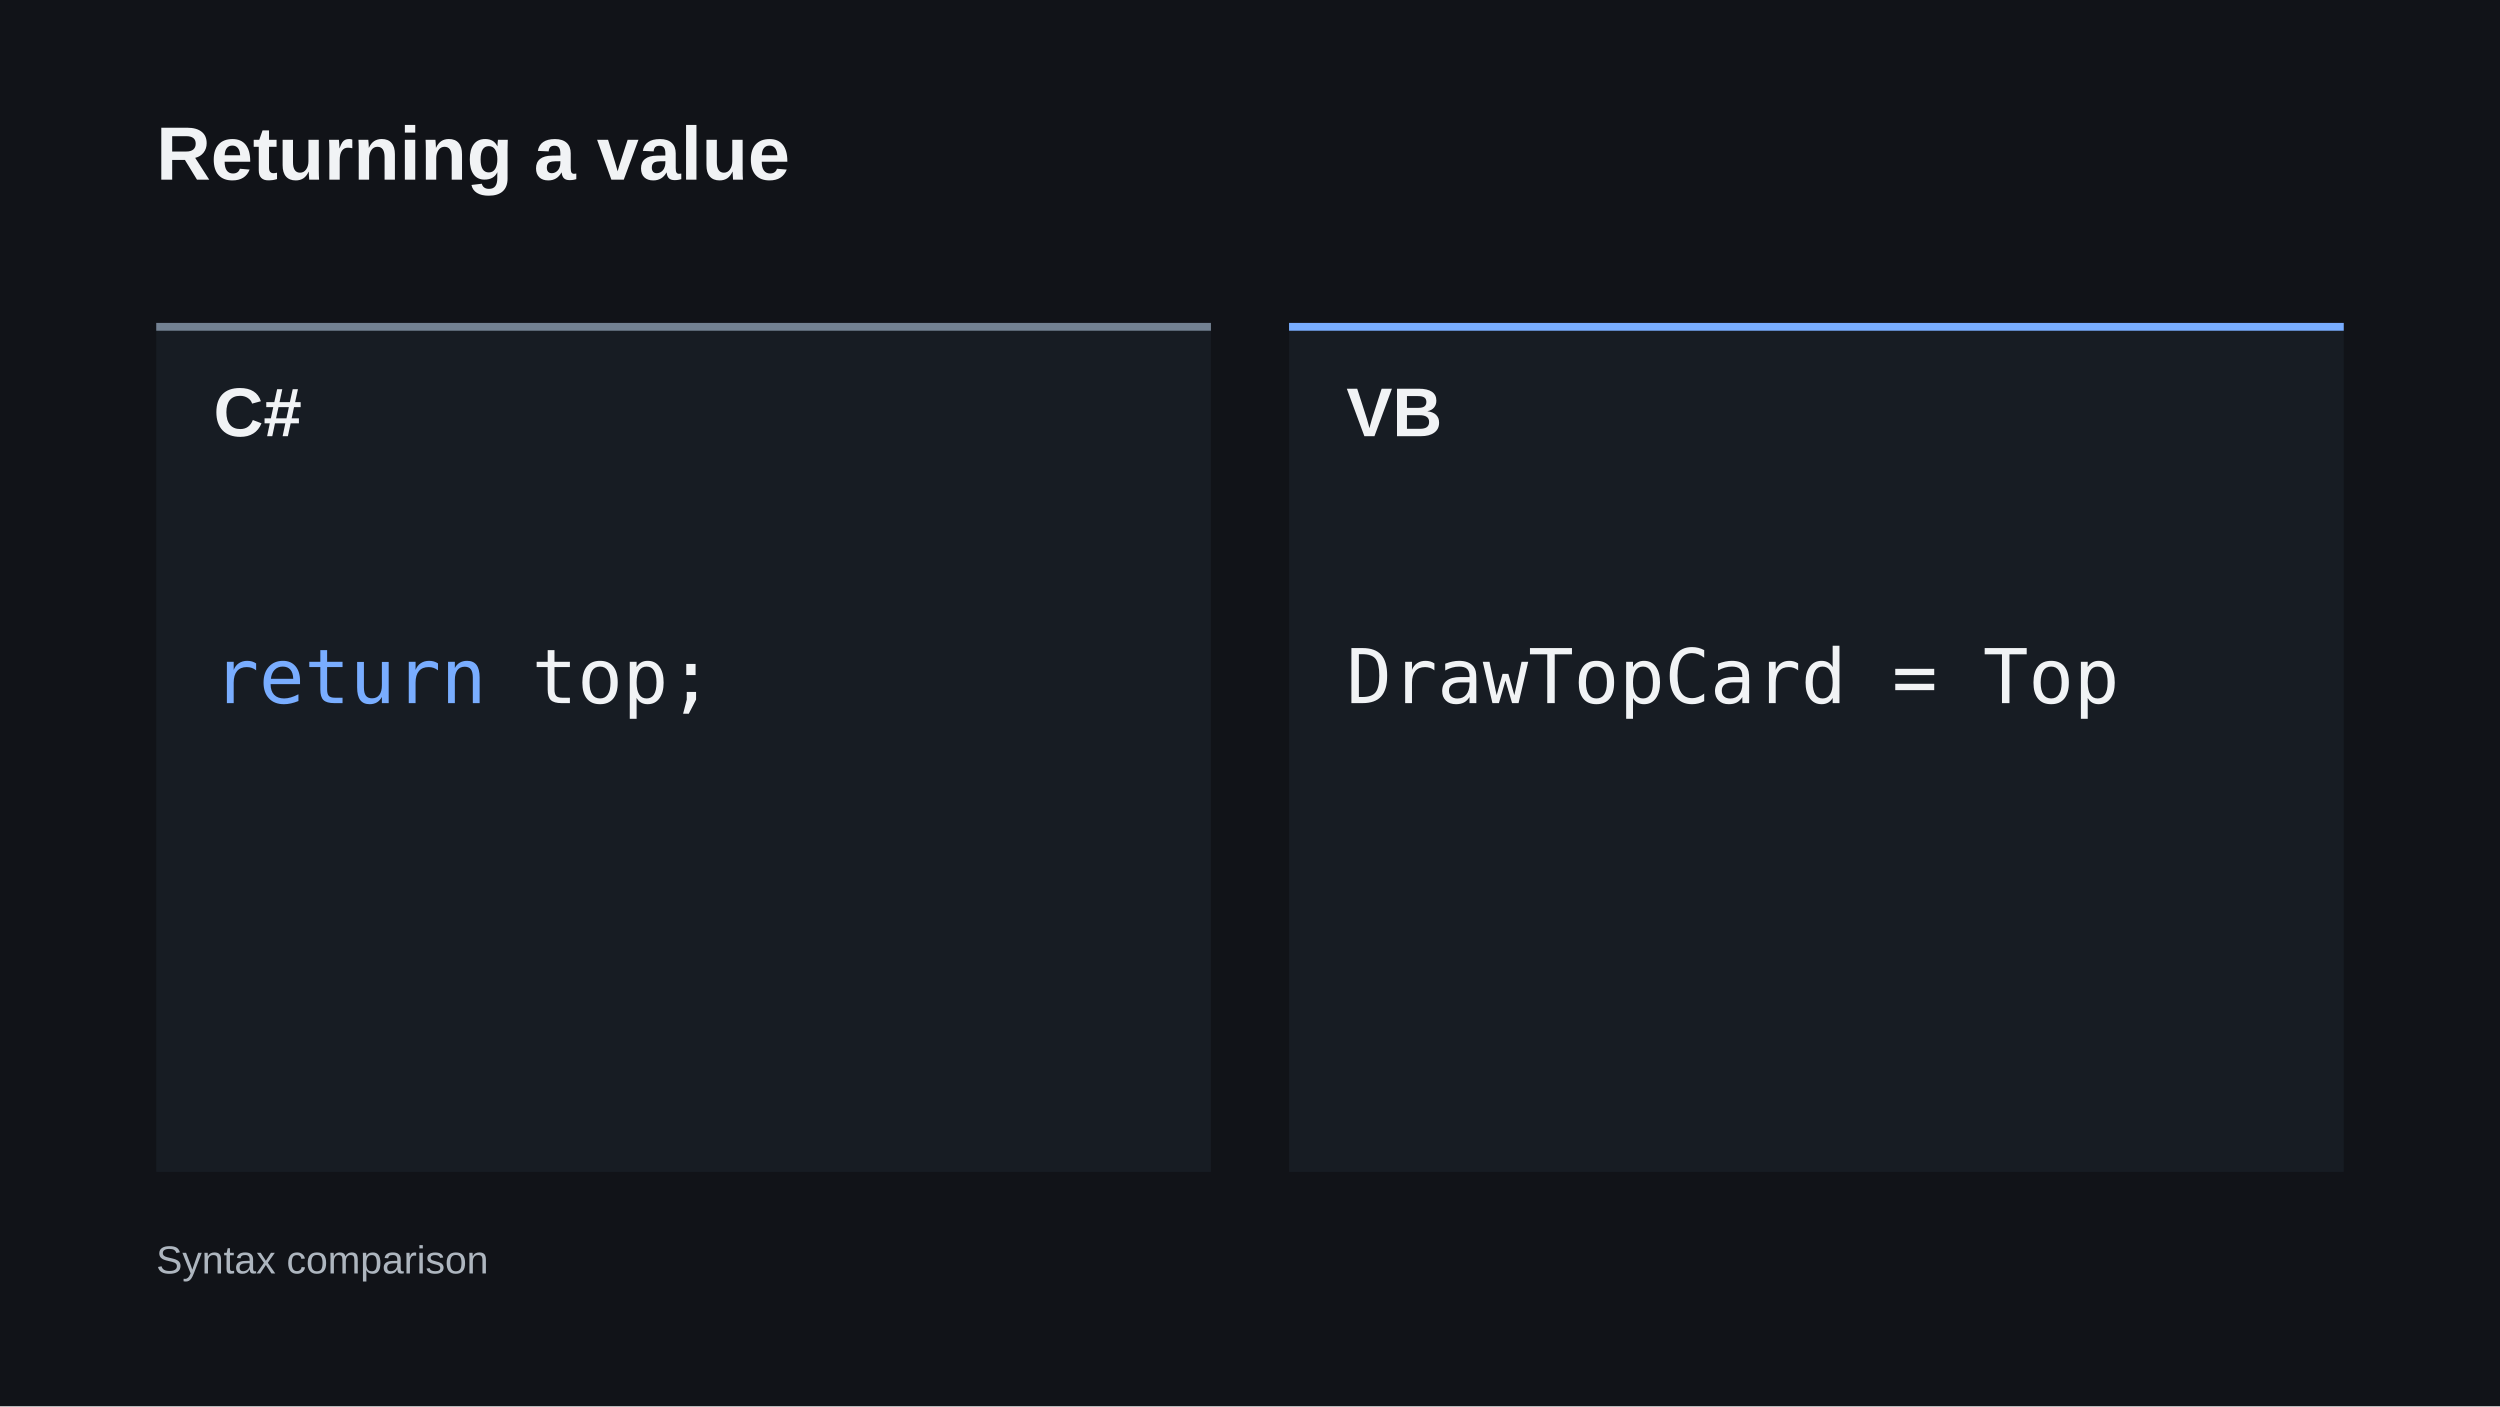
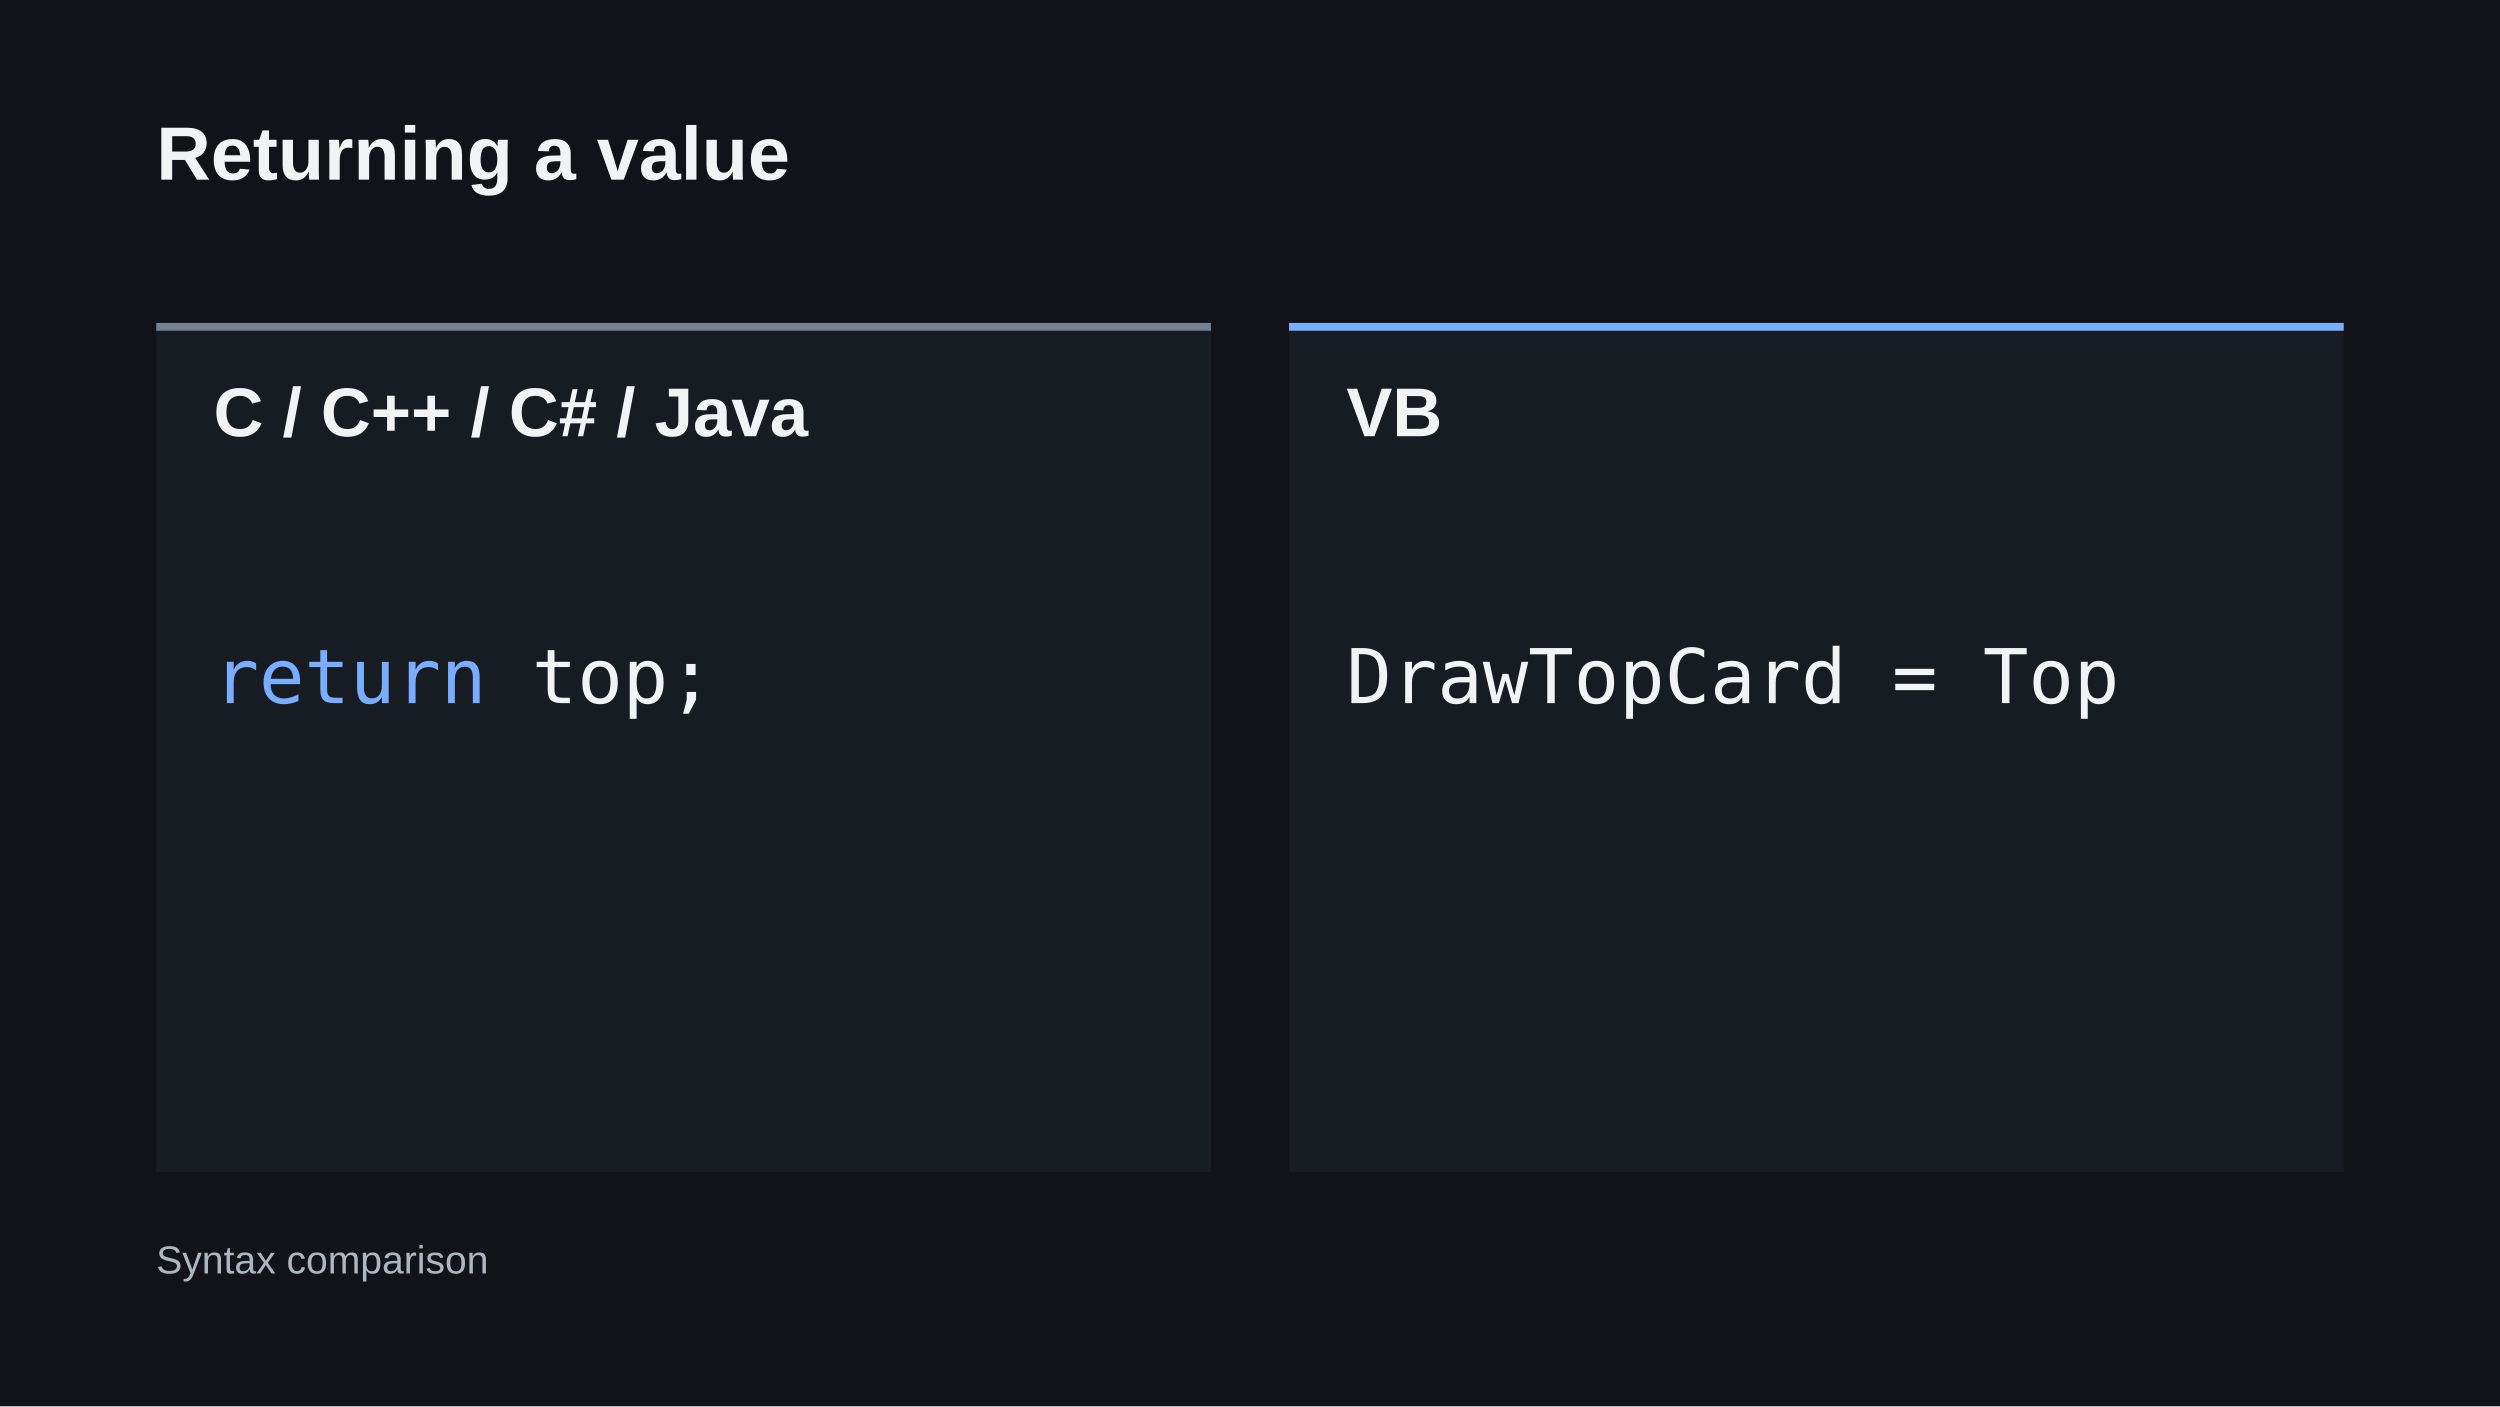
<svg xmlns="http://www.w3.org/2000/svg" width="1920" height="1080" viewBox="0 0 1920 1080" role="img">
  <defs>
    <pattern id="back" width="12" height="12" patternUnits="userSpaceOnUse">
      <path d="M0 6L6 0L12 6L6 12Z" fill="none" stroke="#8fa1c5" stroke-width="1" />
    </pattern>
    <pattern id="felt" width="10" height="10" patternUnits="userSpaceOnUse">
      <path d="M1 2h1M6 7h1" stroke="#ffffff" stroke-opacity=".035" />
    </pattern>
  </defs>
  <rect x="0.00" y="0.00" width="1920.00" height="1080.00" rx="0" fill="#111318" />
  <text x="120.00" y="138.00" font-family="Liberation Sans" font-size="58" font-weight="700" fill="#f1f3f5" text-anchor="start" opacity="1" xml:space="preserve">Returning a value</text>
  <rect x="120.00" y="248.00" width="810.00" height="652.00" rx="0" fill="#171c23" />
  <rect x="120.00" y="248.00" width="810.00" height="6.00" rx="0" fill="#738192" />
-   <text x="164.00" y="335.00" font-family="Liberation Sans" font-size="53" font-weight="700" fill="#f1f3f5" text-anchor="start" opacity="1" xml:space="preserve">C#</text>
+   <text x="164.00" y="335.00" font-family="Liberation Sans" font-size="53" font-weight="700" fill="#f1f3f5" text-anchor="start" opacity="1" xml:space="preserve">C / C++ / C# / Java</text>
  <text x="164.00" y="540.00" font-family="DejaVu Sans Mono" font-size="58" font-weight="400" fill="#79adff" text-anchor="start" opacity="1" xml:space="preserve">return</text>
  <text x="373.53" y="540.00" font-family="DejaVu Sans Mono" font-size="58" font-weight="400" fill="#f1f3f5" text-anchor="start" opacity="1" xml:space="preserve"> </text>
  <text x="408.45" y="540.00" font-family="DejaVu Sans Mono" font-size="58" font-weight="400" fill="#f1f3f5" text-anchor="start" opacity="1" xml:space="preserve">top</text>
  <text x="513.22" y="540.00" font-family="DejaVu Sans Mono" font-size="58" font-weight="400" fill="#f1f3f5" text-anchor="start" opacity="1" xml:space="preserve">;</text>
  <rect x="990.00" y="248.00" width="810.00" height="652.00" rx="0" fill="#171c23" />
  <rect x="990.00" y="248.00" width="810.00" height="6.00" rx="0" fill="#79adff" />
  <text x="1034.00" y="335.00" font-family="Liberation Sans" font-size="53" font-weight="700" fill="#f1f3f5" text-anchor="start" opacity="1" xml:space="preserve">VB</text>
  <text x="1034.00" y="540.00" font-family="DejaVu Sans Mono" font-size="58" font-weight="400" fill="#f1f3f5" text-anchor="start" opacity="1" xml:space="preserve">DrawTopCard</text>
  <text x="1418.14" y="540.00" font-family="DejaVu Sans Mono" font-size="58" font-weight="400" fill="#f1f3f5" text-anchor="start" opacity="1" xml:space="preserve"> = </text>
  <text x="1522.91" y="540.00" font-family="DejaVu Sans Mono" font-size="58" font-weight="400" fill="#f1f3f5" text-anchor="start" opacity="1" xml:space="preserve">Top</text>
  <text x="120.00" y="978.00" font-family="Liberation Sans" font-size="30" font-weight="400" fill="#aeb6bf" text-anchor="start" opacity="1" xml:space="preserve">Syntax comparison</text>
</svg>
